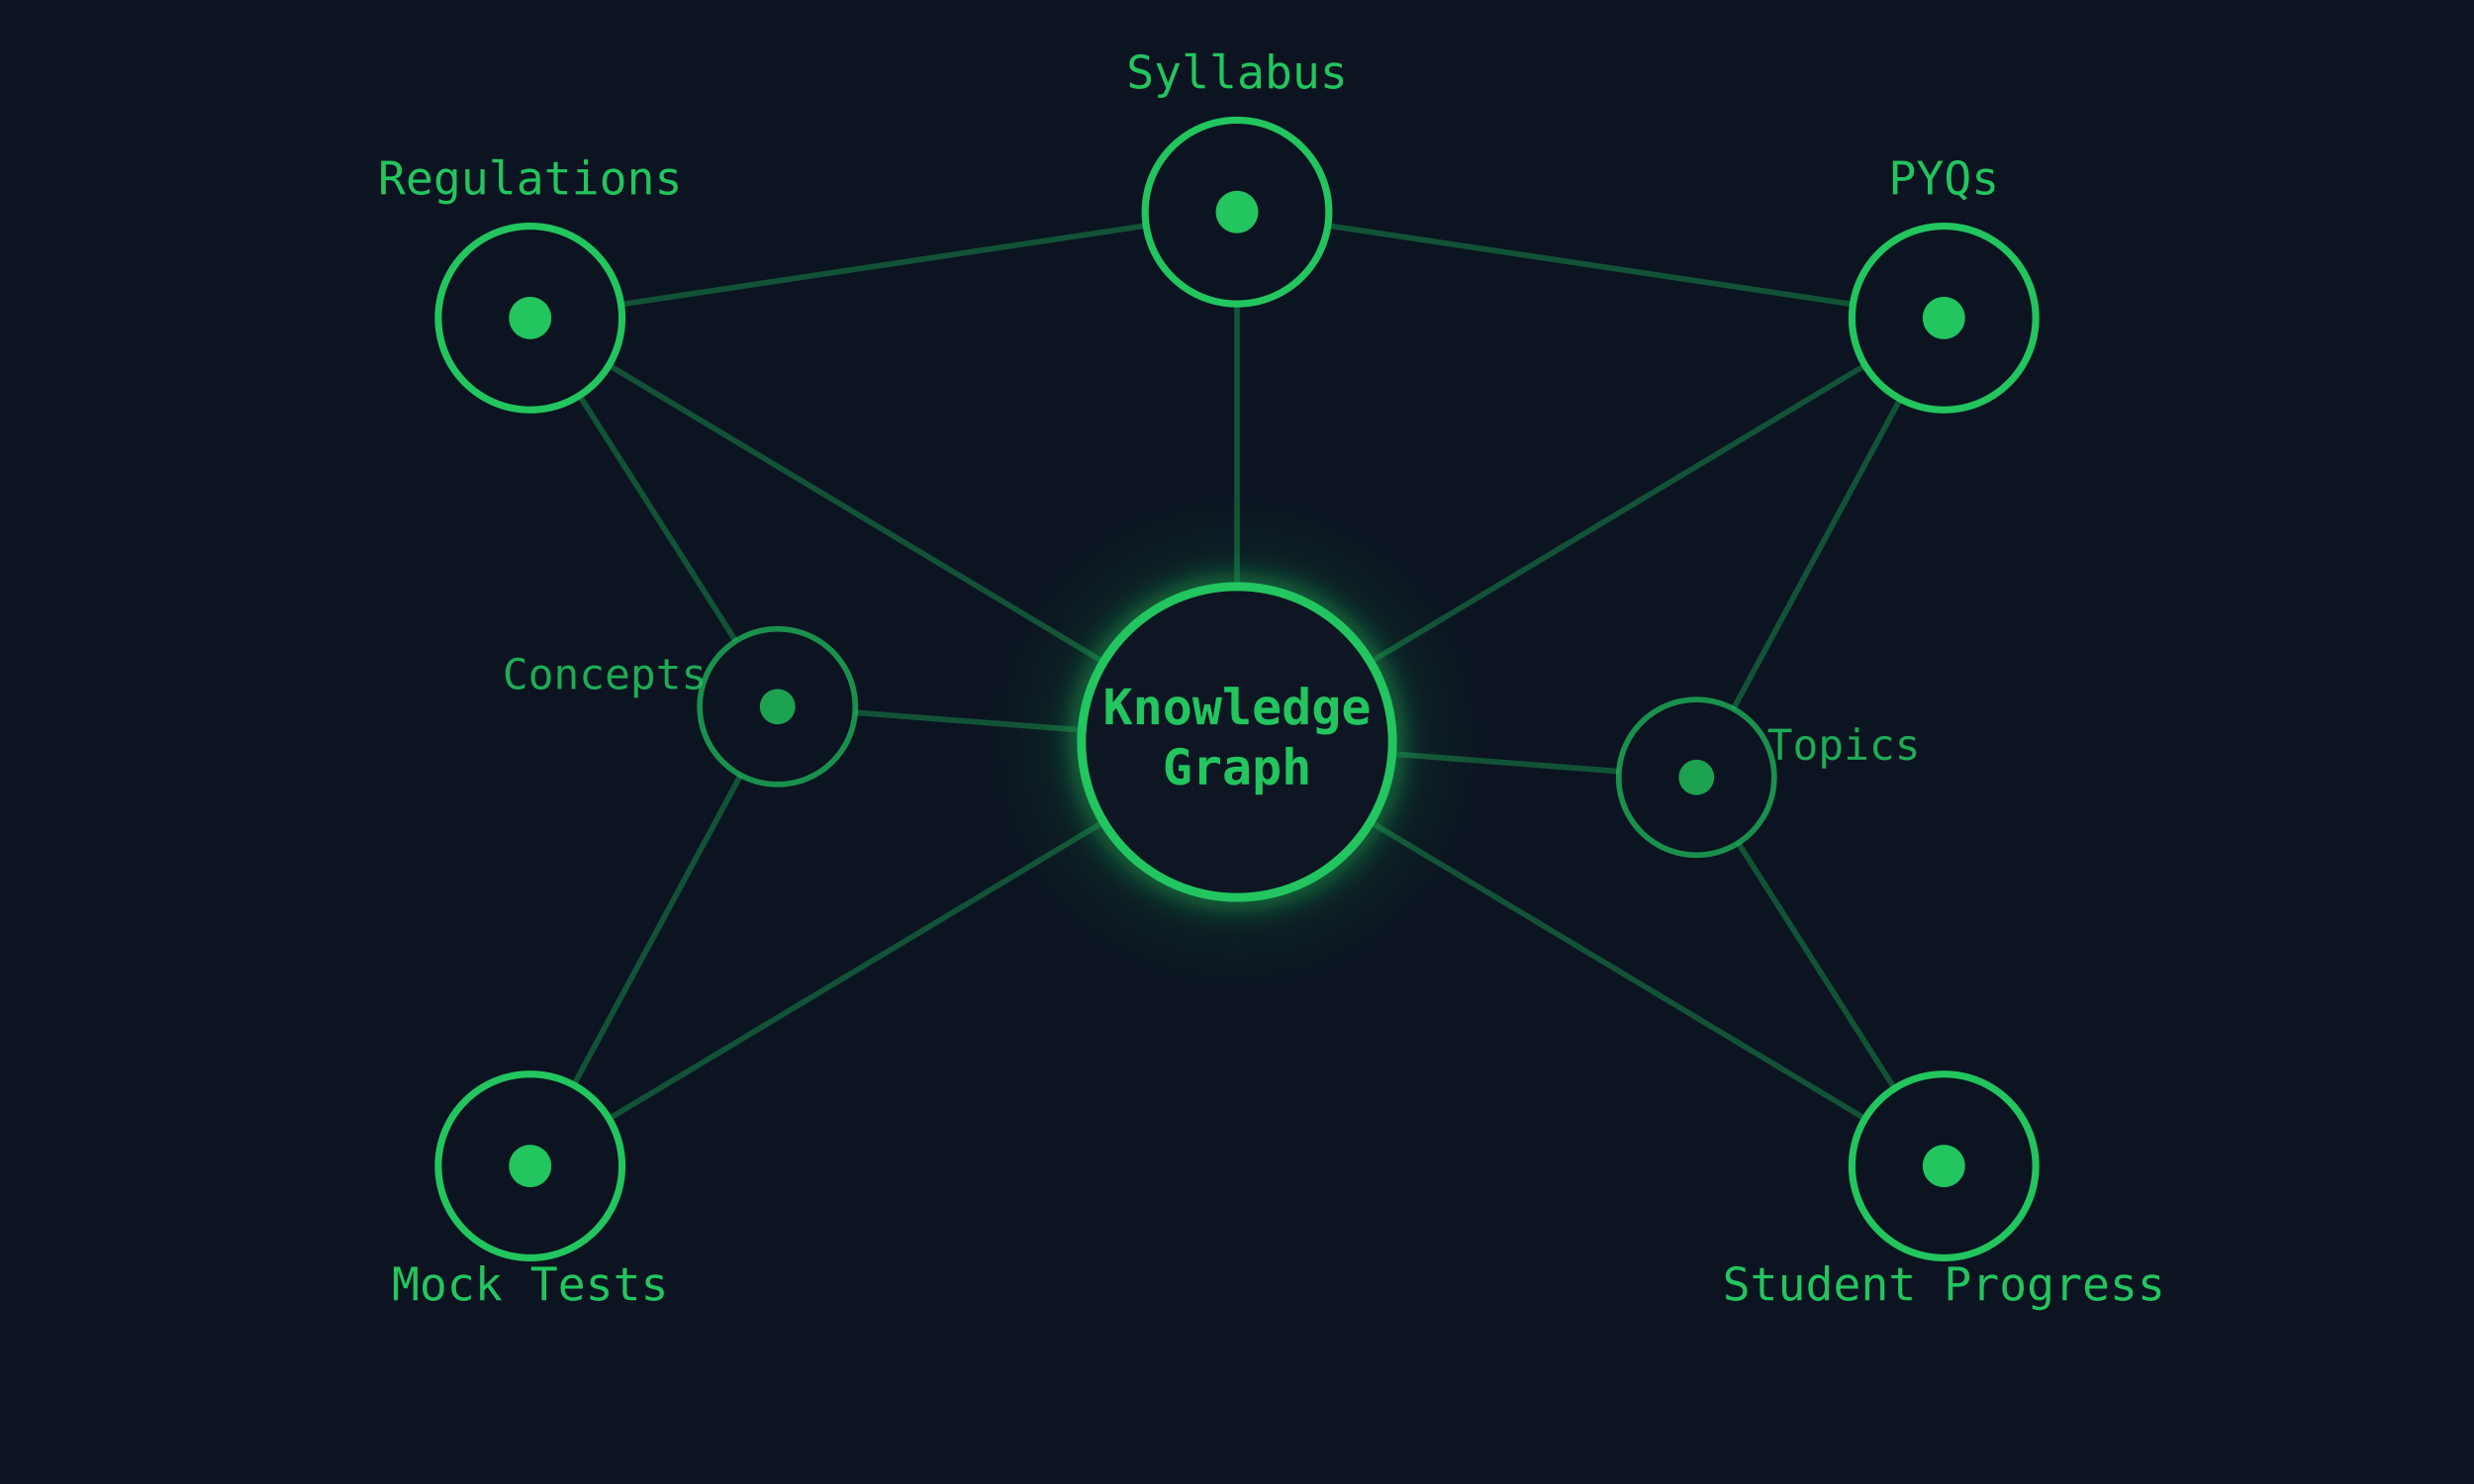
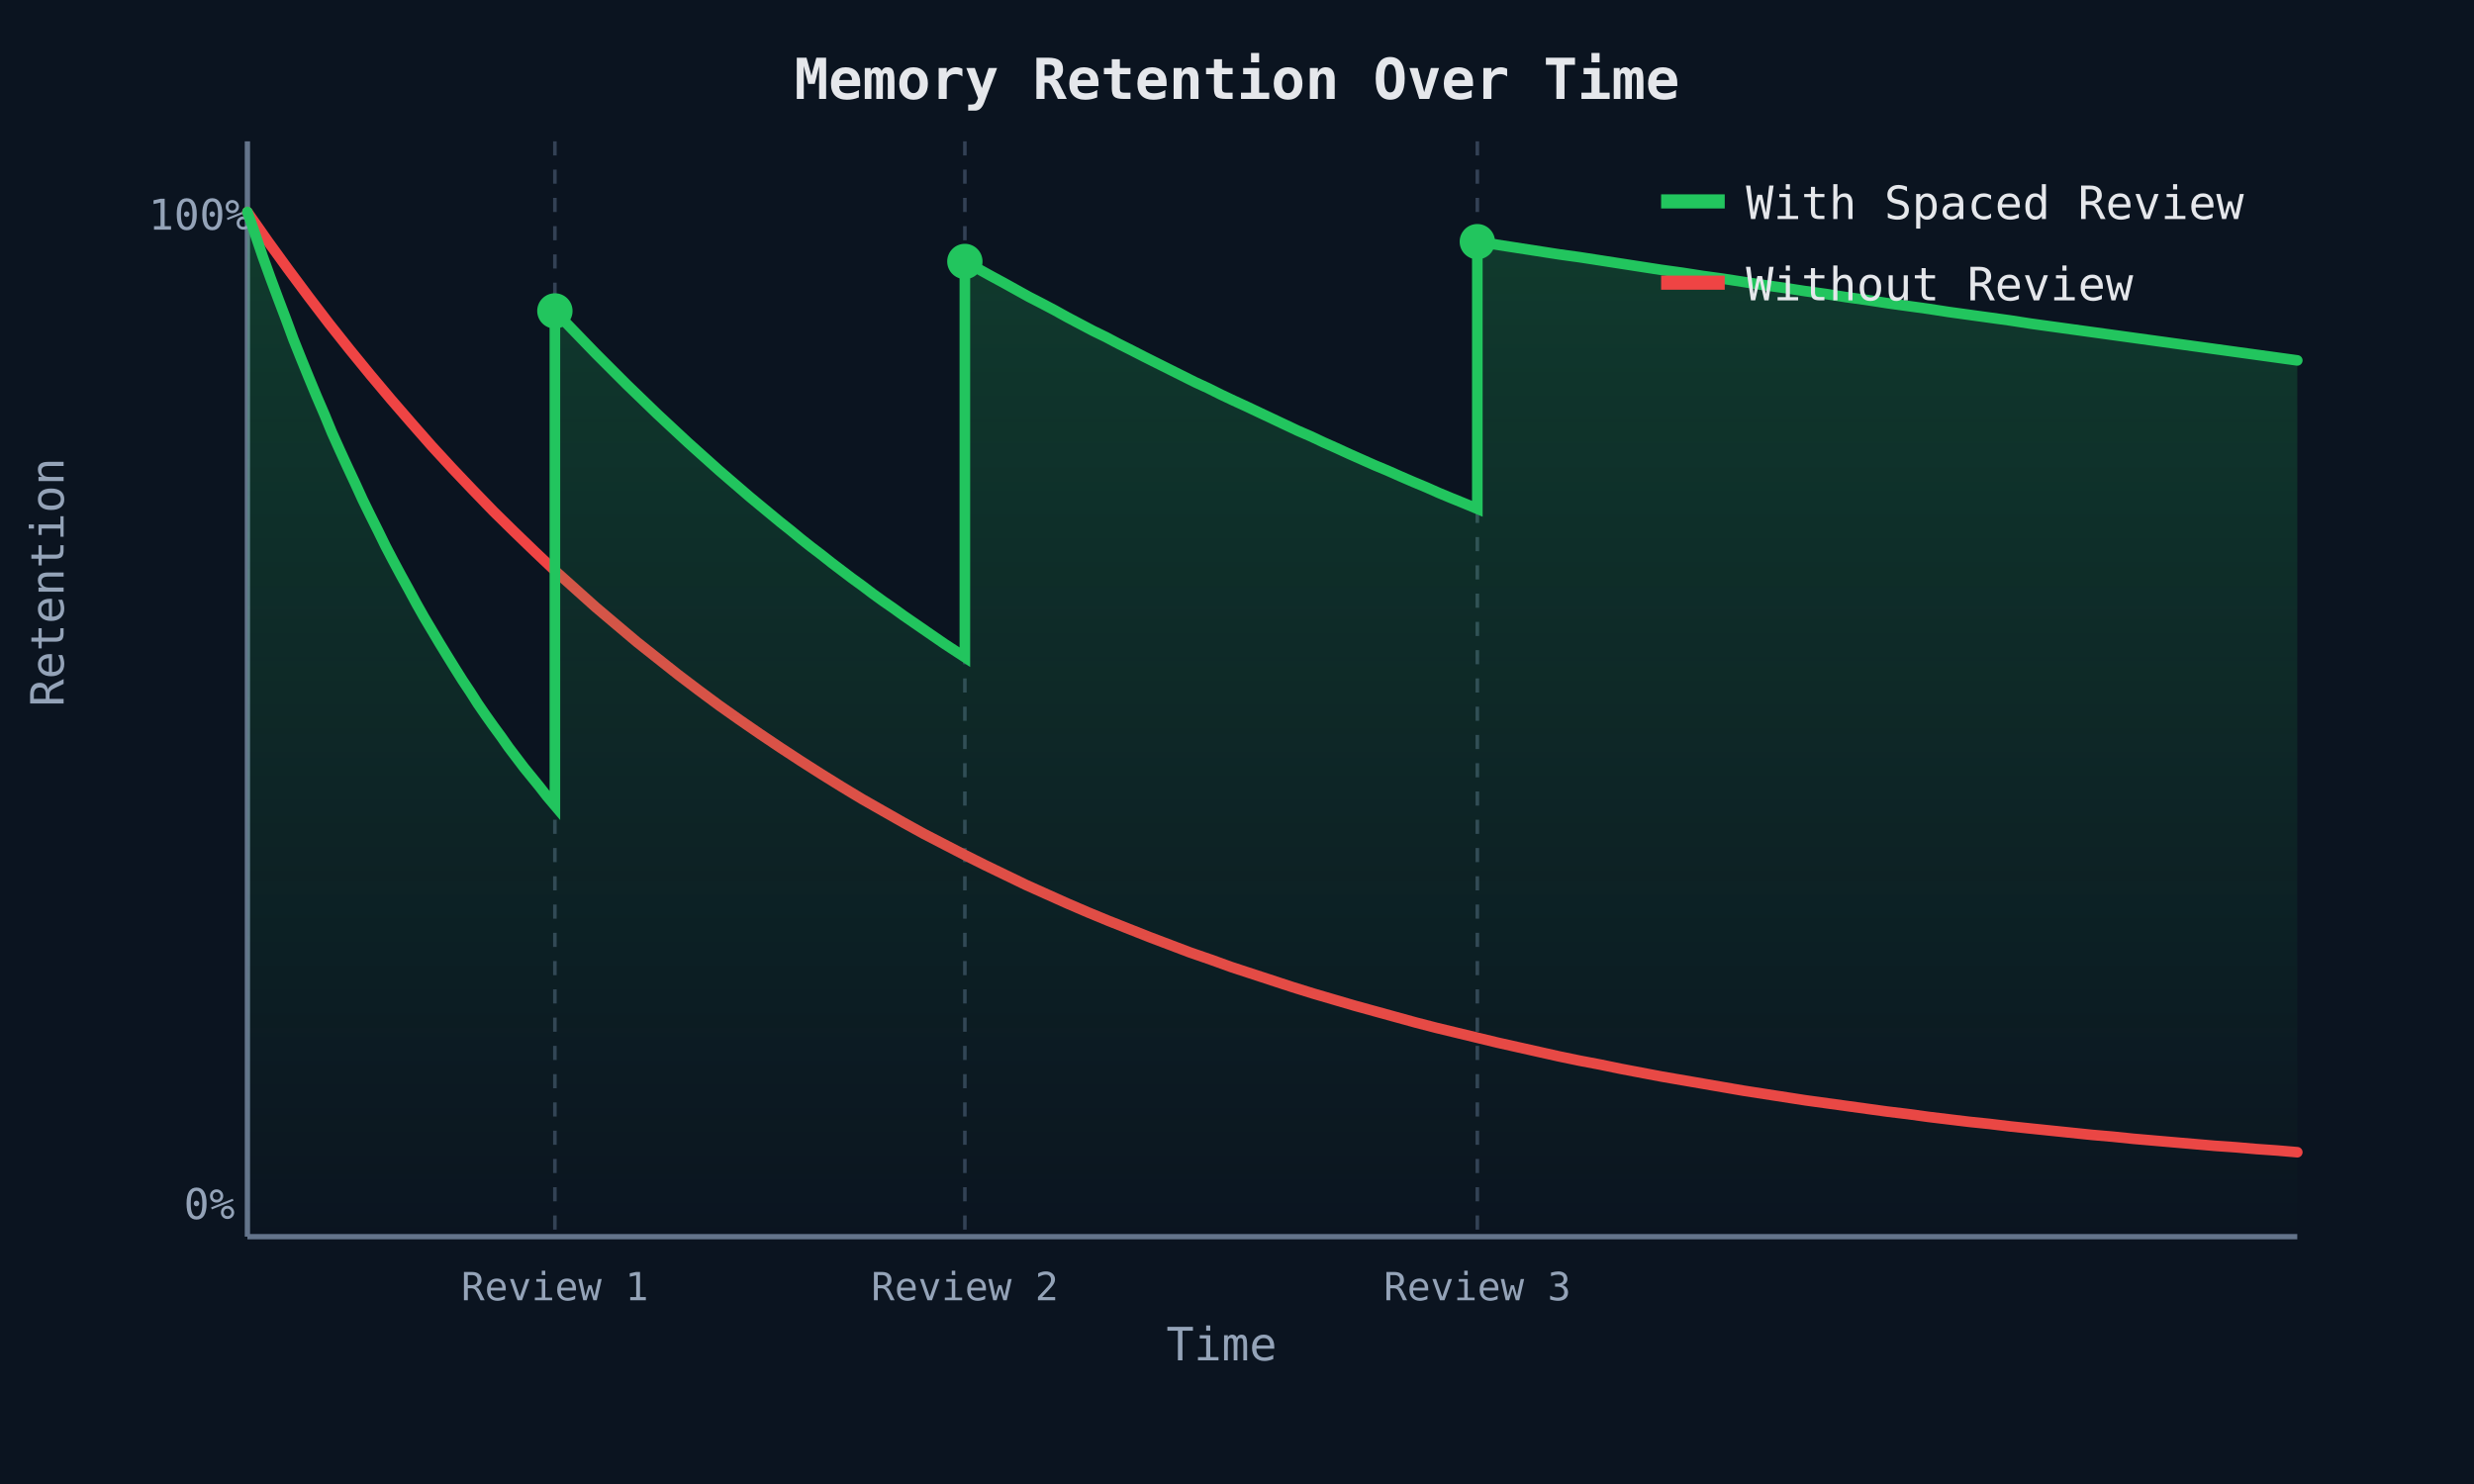
<svg xmlns="http://www.w3.org/2000/svg" viewBox="0 0 700 420">
  <defs>
-     <radialGradient id="nodeGlow" cx="50%" cy="50%" r="50%">
-       <stop offset="0%" stop-color="#22C55E" stop-opacity="1" />
+     <linearGradient id="greenFill" x1="0" y1="0" x2="0" y2="1">
+       <stop offset="0%" stop-color="#22C55E" stop-opacity="0.22" />
      <stop offset="100%" stop-color="#22C55E" stop-opacity="0" />
-     </radialGradient>
-     <filter id="softGlow" x="-50%" y="-50%" width="200%" height="200%">
-       <feGaussianBlur stdDeviation="4" result="blur" />
-       <feMerge>
-         <feMergeNode in="blur" />
-         <feMergeNode in="SourceGraphic" />
-       </feMerge>
-     </filter>
+     </linearGradient>
  </defs>
  <rect width="700" height="420" fill="#0B1420" />
-   <g stroke="#22C55E" stroke-opacity="0.35" stroke-width="1.6">
-     <line x1="350" y1="210" x2="150" y2="90" />
-     <line x1="350" y1="210" x2="150" y2="330" />
-     <line x1="350" y1="210" x2="350" y2="60" />
-     <line x1="350" y1="210" x2="550" y2="90" />
-     <line x1="350" y1="210" x2="550" y2="330" />
-     <line x1="350" y1="210" x2="220" y2="200" />
-     <line x1="350" y1="210" x2="480" y2="220" />
-     <line x1="150" y1="90" x2="220" y2="200" />
-     <line x1="150" y1="330" x2="220" y2="200" />
-     <line x1="550" y1="90" x2="480" y2="220" />
-     <line x1="550" y1="330" x2="480" y2="220" />
-     <line x1="350" y1="60" x2="150" y2="90" />
-     <line x1="350" y1="60" x2="550" y2="90" />
+   <text x="350" y="28" text-anchor="middle" fill="#E5E7EB" font-family="monospace" font-size="16" font-weight="bold">Memory Retention Over Time</text>
+   <line x1="70" y1="40" x2="70" y2="350" stroke="#64748B" stroke-width="1.5" />
+   <line x1="70" y1="350" x2="650" y2="350" stroke="#64748B" stroke-width="1.5" />
+   <text x="42" y="65" fill="#94A3B8" font-family="monospace" font-size="12">100%</text>
+   <text x="52" y="345" fill="#94A3B8" font-family="monospace" font-size="12">0%</text>
+   <text x="18" y="200" fill="#94A3B8" font-family="monospace" font-size="13" transform="rotate(-90 18 200)">Retention</text>
+   <text x="330" y="385" fill="#94A3B8" font-family="monospace" font-size="13">Time</text>
+   <g stroke="#334155" stroke-dasharray="4 4">
+     <line x1="157.0" y1="40" x2="157.0" y2="350" />
+     <line x1="273.0" y1="40" x2="273.0" y2="350" />
+     <line x1="418.0" y1="40" x2="418.0" y2="350" />
  </g>
-   <g>
-     <circle cx="150" cy="90" r="26" fill="#0B1420" stroke="#22C55E" stroke-width="2" />
-     <circle cx="150" cy="90" r="6" fill="#22C55E" />
-     <text x="150" y="55" text-anchor="middle" fill="#22C55E" font-family="monospace" font-size="13">Regulations</text>
-     <circle cx="350" cy="60" r="26" fill="#0B1420" stroke="#22C55E" stroke-width="2" />
-     <circle cx="350" cy="60" r="6" fill="#22C55E" />
-     <text x="350" y="25" text-anchor="middle" fill="#22C55E" font-family="monospace" font-size="13">Syllabus</text>
-     <circle cx="550" cy="90" r="26" fill="#0B1420" stroke="#22C55E" stroke-width="2" />
-     <circle cx="550" cy="90" r="6" fill="#22C55E" />
-     <text x="550" y="55" text-anchor="middle" fill="#22C55E" font-family="monospace" font-size="13">PYQs</text>
-     <circle cx="220" cy="200" r="22" fill="#0B1420" stroke="#22C55E" stroke-width="1.6" stroke-opacity="0.7" />
-     <circle cx="220" cy="200" r="5" fill="#22C55E" fill-opacity="0.8" />
-     <text x="200" y="195" text-anchor="end" fill="#22C55E" font-family="monospace" font-size="12" opacity="0.85">Concepts</text>
-     <circle cx="480" cy="220" r="22" fill="#0B1420" stroke="#22C55E" stroke-width="1.6" stroke-opacity="0.7" />
-     <circle cx="480" cy="220" r="5" fill="#22C55E" fill-opacity="0.8" />
-     <text x="500" y="215" text-anchor="start" fill="#22C55E" font-family="monospace" font-size="12" opacity="0.85">Topics</text>
-     <circle cx="150" cy="330" r="26" fill="#0B1420" stroke="#22C55E" stroke-width="2" />
-     <circle cx="150" cy="330" r="6" fill="#22C55E" />
-     <text x="150" y="368" text-anchor="middle" fill="#22C55E" font-family="monospace" font-size="13">Mock Tests</text>
-     <circle cx="550" cy="330" r="26" fill="#0B1420" stroke="#22C55E" stroke-width="2" />
-     <circle cx="550" cy="330" r="6" fill="#22C55E" />
-     <text x="550" y="368" text-anchor="middle" fill="#22C55E" font-family="monospace" font-size="13">Student Progress</text>
+   <g fill="#94A3B8" font-family="monospace" font-size="11" text-anchor="middle">
+     <text x="157.0" y="368">Review 1</text>
+     <text x="273.0" y="368">Review 2</text>
+     <text x="418.0" y="368">Review 3</text>
  </g>
-   <circle cx="350" cy="210" r="70" fill="url(#nodeGlow)" opacity="0.25" />
-   <circle cx="350" cy="210" r="44" fill="#0B1420" stroke="#22C55E" stroke-width="2.5" filter="url(#softGlow)" />
-   <text x="350" y="205" text-anchor="middle" fill="#22C55E" font-family="monospace" font-size="14" font-weight="bold">Knowledge</text>
-   <text x="350" y="222" text-anchor="middle" fill="#22C55E" font-family="monospace" font-size="14" font-weight="bold">Graph</text>
+   <path d="M70.0,60.0 L75.8,68.3 L81.6,76.3 L87.4,84.1 L93.2,91.7 L99.0,99.0 L104.8,106.1 L110.6,113.0 L116.4,119.7 L122.2,126.3 L128.0,132.6 L133.8,138.7 L139.6,144.7 L145.4,150.4 L151.2,156.0 L157.0,161.5 L162.8,166.7 L168.6,171.9 L174.4,176.8 L180.2,181.7 L186.0,186.3 L191.8,190.9 L197.6,195.3 L203.4,199.6 L209.2,203.7 L215.0,207.7 L220.8,211.6 L226.6,215.4 L232.4,219.1 L238.2,222.7 L244.0,226.2 L249.8,229.5 L255.6,232.8 L261.4,236.0 L267.2,239.0 L273.0,242.0 L278.8,244.9 L284.6,247.7 L290.4,250.5 L296.2,253.1 L302.0,255.7 L307.8,258.2 L313.6,260.6 L319.4,262.9 L325.2,265.2 L331.0,267.4 L336.8,269.6 L342.6,271.6 L348.4,273.7 L354.2,275.6 L360.0,277.5 L365.8,279.4 L371.6,281.2 L377.4,282.9 L383.2,284.6 L389.0,286.2 L394.8,287.8 L400.6,289.4 L406.4,290.9 L412.2,292.3 L418.0,293.7 L423.8,295.1 L429.6,296.4 L435.4,297.7 L441.2,299.0 L447.0,300.2 L452.8,301.3 L458.6,302.5 L464.4,303.6 L470.2,304.7 L476.0,305.7 L481.8,306.7 L487.6,307.7 L493.4,308.7 L499.2,309.6 L505.0,310.5 L510.8,311.4 L516.6,312.2 L522.4,313.0 L528.2,313.8 L534.0,314.6 L539.8,315.3 L545.6,316.1 L551.4,316.8 L557.2,317.5 L563.0,318.1 L568.8,318.8 L574.6,319.4 L580.4,320.0 L586.2,320.6 L592.0,321.2 L597.8,321.7 L603.6,322.3 L609.4,322.8 L615.2,323.3 L621.0,323.8 L626.8,324.3 L632.6,324.7 L638.4,325.2 L644.2,325.6 L650.0,326.1" fill="none" stroke="#EF4444" stroke-width="3" stroke-linecap="round" />
+   <path d="M70.0,60.0 L72.2,66.3 L74.3,72.5 L76.5,78.6 L78.7,84.5 L80.9,90.3 L83.0,96.0 L85.2,101.5 L87.4,106.9 L89.6,112.2 L91.8,117.3 L93.9,122.4 L96.1,127.3 L98.3,132.1 L100.5,136.8 L102.6,141.4 L104.8,145.9 L107.0,150.3 L109.1,154.6 L111.3,158.8 L113.5,162.9 L115.7,166.9 L117.8,170.8 L120.0,174.7 L122.2,178.4 L124.4,182.1 L126.6,185.7 L128.7,189.1 L130.9,192.6 L133.1,195.9 L135.2,199.2 L137.4,202.4 L139.6,205.5 L141.8,208.5 L143.9,211.5 L146.1,214.4 L148.3,217.3 L150.5,220.0 L152.7,222.7 L154.8,225.4 L157.0,228.0 L157.0,88.0 L159.9,91.1 L162.8,94.1 L165.7,97.1 L168.6,100.1 L171.5,103.0 L174.4,105.9 L177.3,108.8 L180.2,111.6 L183.1,114.4 L186.0,117.2 L188.9,119.9 L191.8,122.6 L194.7,125.3 L197.6,127.9 L200.5,130.5 L203.4,133.1 L206.3,135.6 L209.2,138.1 L212.1,140.6 L215.0,143.0 L217.9,145.4 L220.8,147.8 L223.7,150.1 L226.6,152.5 L229.5,154.8 L232.4,157.0 L235.3,159.3 L238.2,161.5 L241.1,163.7 L244.0,165.8 L246.9,168.0 L249.8,170.1 L252.7,172.1 L255.6,174.2 L258.5,176.2 L261.4,178.2 L264.3,180.2 L267.2,182.2 L270.1,184.1 L273.0,186.0 L273.0,74.0 L276.6,76.0 L280.2,78.0 L283.9,80.0 L287.5,82.0 L291.1,84.0 L294.8,85.9 L298.4,87.8 L302.0,89.8 L305.6,91.7 L309.2,93.6 L312.9,95.4 L316.5,97.3 L320.1,99.1 L323.8,101.0 L327.4,102.8 L331.0,104.6 L334.6,106.4 L338.2,108.2 L341.9,109.9 L345.5,111.7 L349.1,113.4 L352.8,115.1 L356.4,116.8 L360.0,118.5 L363.6,120.2 L367.2,121.9 L370.9,123.5 L374.5,125.2 L378.1,126.8 L381.8,128.5 L385.4,130.1 L389.0,131.7 L392.6,133.2 L396.2,134.8 L399.9,136.4 L403.5,137.9 L407.1,139.5 L410.7,141.0 L414.4,142.5 L418.0,144.0 L418.0,68.4 L423.8,69.3 L429.6,70.2 L435.4,71.1 L441.2,72.0 L447.0,72.8 L452.8,73.7 L458.6,74.6 L464.4,75.5 L470.2,76.4 L476.0,77.2 L481.8,78.1 L487.6,78.9 L493.4,79.8 L499.2,80.7 L505.0,81.5 L510.8,82.4 L516.6,83.2 L522.4,84.1 L528.2,84.9 L534.0,85.8 L539.8,86.6 L545.6,87.4 L551.4,88.3 L557.2,89.1 L563.0,89.9 L568.8,90.7 L574.6,91.6 L580.4,92.4 L586.2,93.2 L592.0,94.0 L597.8,94.8 L603.6,95.6 L609.4,96.4 L615.2,97.2 L621.0,98.0 L626.8,98.8 L632.6,99.6 L638.4,100.4 L644.2,101.2 L650.0,102.0 L650.0,350 L70.0,350 Z" fill="url(#greenFill)" stroke="none" />
+   <path d="M70.0,60.0 L72.2,66.3 L74.3,72.5 L76.5,78.6 L78.7,84.5 L80.9,90.3 L83.0,96.0 L85.2,101.5 L87.4,106.9 L89.6,112.2 L91.8,117.3 L93.9,122.4 L96.1,127.3 L98.3,132.1 L100.5,136.8 L102.6,141.4 L104.8,145.9 L107.0,150.3 L109.1,154.6 L111.3,158.8 L113.5,162.9 L115.7,166.9 L117.8,170.8 L120.0,174.7 L122.2,178.4 L124.4,182.1 L126.6,185.7 L128.7,189.1 L130.9,192.6 L133.1,195.9 L135.2,199.2 L137.4,202.4 L139.6,205.5 L141.8,208.5 L143.9,211.5 L146.1,214.4 L148.3,217.3 L150.5,220.0 L152.7,222.7 L154.8,225.4 L157.0,228.0 L157.0,88.0 L159.9,91.1 L162.8,94.1 L165.7,97.1 L168.6,100.1 L171.5,103.0 L174.4,105.9 L177.3,108.8 L180.2,111.6 L183.1,114.4 L186.0,117.2 L188.9,119.9 L191.8,122.6 L194.7,125.3 L197.6,127.9 L200.5,130.5 L203.4,133.1 L206.3,135.6 L209.2,138.1 L212.1,140.6 L215.0,143.0 L217.9,145.4 L220.8,147.8 L223.7,150.1 L226.6,152.5 L229.5,154.8 L232.4,157.0 L235.3,159.3 L238.2,161.5 L241.1,163.7 L244.0,165.8 L246.9,168.0 L249.8,170.1 L252.7,172.1 L255.6,174.2 L258.5,176.2 L261.4,178.2 L264.3,180.2 L267.2,182.2 L270.1,184.1 L273.0,186.0 L273.0,74.0 L276.6,76.0 L280.2,78.0 L283.9,80.0 L287.5,82.0 L291.1,84.0 L294.8,85.9 L298.4,87.8 L302.0,89.8 L305.6,91.7 L309.2,93.6 L312.9,95.4 L316.5,97.3 L320.1,99.1 L323.8,101.0 L327.4,102.8 L331.0,104.6 L334.6,106.4 L338.2,108.2 L341.9,109.9 L345.5,111.7 L349.1,113.4 L352.8,115.1 L356.4,116.8 L360.0,118.5 L363.6,120.2 L367.2,121.9 L370.9,123.5 L374.5,125.2 L378.1,126.8 L381.8,128.5 L385.4,130.1 L389.0,131.7 L392.6,133.2 L396.2,134.8 L399.9,136.4 L403.5,137.9 L407.1,139.5 L410.7,141.0 L414.4,142.5 L418.0,144.0 L418.0,68.4 L423.8,69.3 L429.6,70.2 L435.4,71.1 L441.2,72.0 L447.0,72.8 L452.8,73.7 L458.6,74.6 L464.4,75.5 L470.2,76.4 L476.0,77.2 L481.8,78.1 L487.6,78.9 L493.4,79.8 L499.2,80.7 L505.0,81.5 L510.8,82.4 L516.6,83.2 L522.4,84.1 L528.2,84.9 L534.0,85.8 L539.8,86.6 L545.6,87.4 L551.4,88.3 L557.2,89.1 L563.0,89.9 L568.8,90.7 L574.6,91.6 L580.4,92.4 L586.2,93.2 L592.0,94.0 L597.8,94.8 L603.6,95.6 L609.4,96.4 L615.2,97.2 L621.0,98.0 L626.8,98.8 L632.6,99.6 L638.4,100.4 L644.2,101.2 L650.0,102.0" fill="none" stroke="#22C55E" stroke-width="3" stroke-linecap="round" />
+   <g fill="#22C55E">
+     <circle cx="157.0" cy="88.0" r="5" />
+     <circle cx="273.0" cy="74.0" r="5" />
+     <circle cx="418.0" cy="68.4" r="5" />
+   </g>
+   <g font-family="monospace" font-size="13">
+     <rect x="470" y="55" width="18" height="4" fill="#22C55E" />
+     <text x="494" y="62" fill="#E5E7EB">With Spaced Review</text>
+     <rect x="470" y="78" width="18" height="4" fill="#EF4444" />
+     <text x="494" y="85" fill="#E5E7EB">Without Review</text>
+   </g>
</svg>
